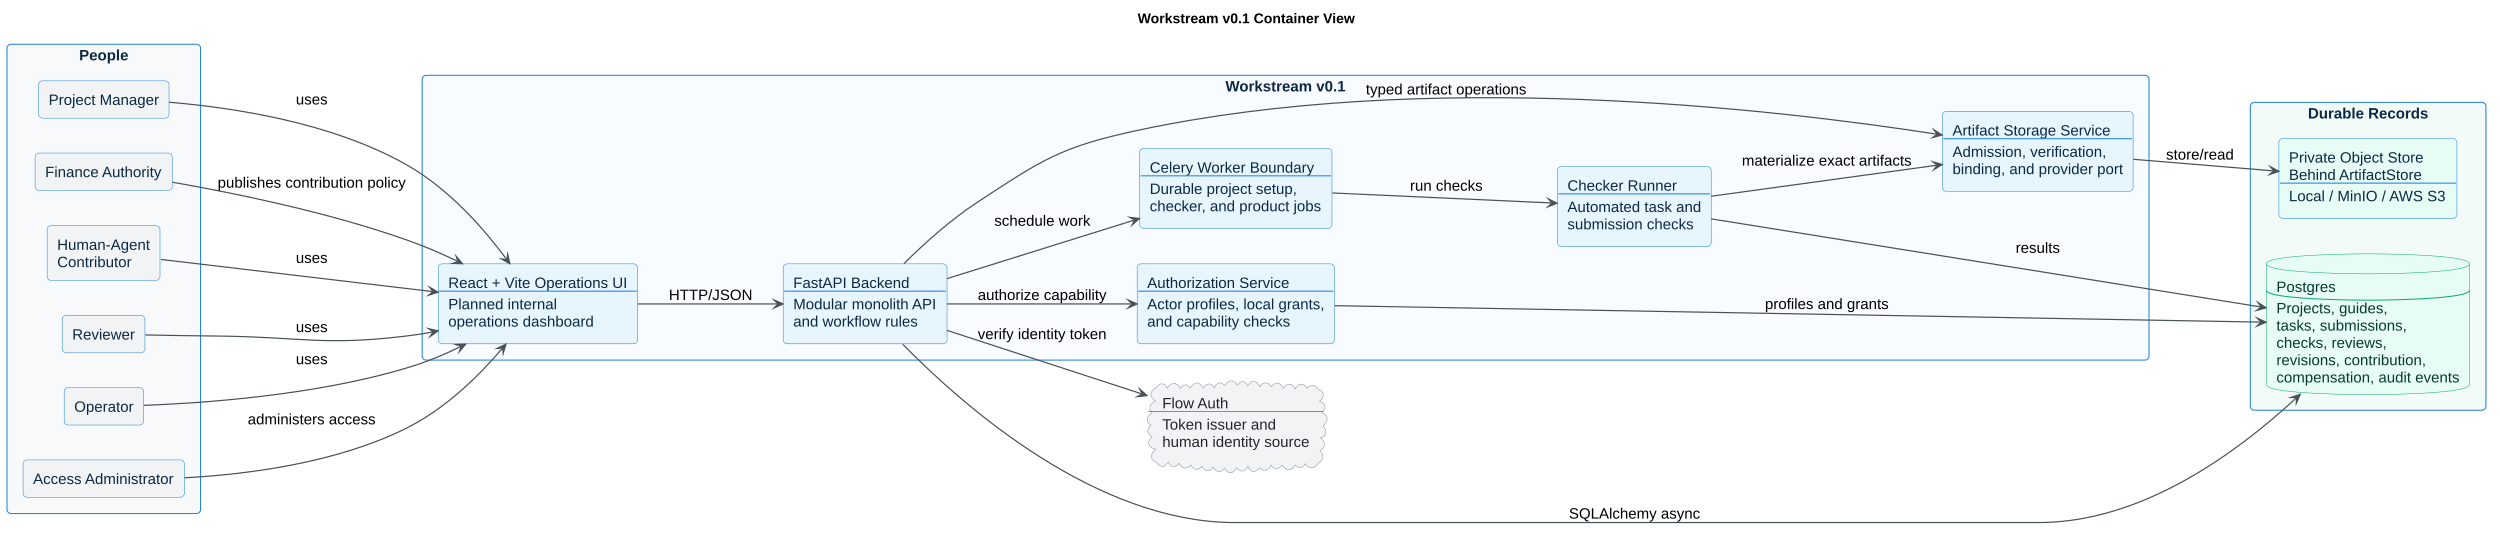
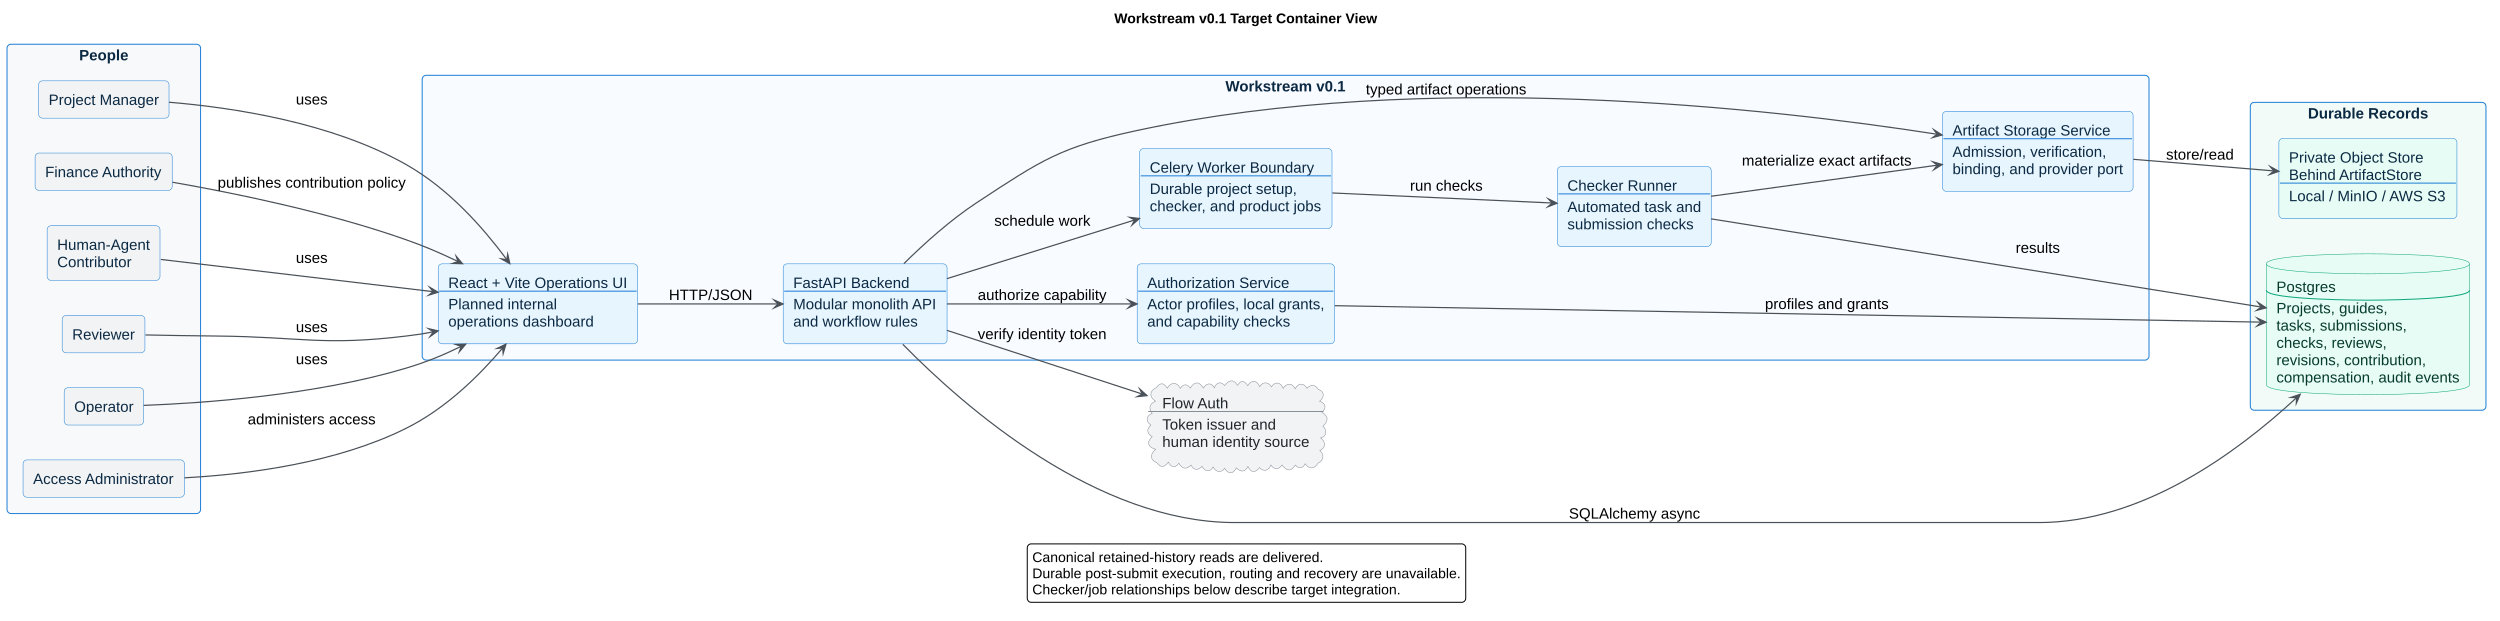
- <svg xmlns="http://www.w3.org/2000/svg" contentStyleType="text/css" data-diagram-type="DESCRIPTION" height="536px" preserveAspectRatio="none" style="width:2493px;height:536px;background:#FFFFFF;" version="1.1" viewBox="0 0 2493 536" width="2493px" zoomAndPan="magnify">
+ <svg xmlns="http://www.w3.org/2000/svg" contentStyleType="text/css" data-diagram-type="DESCRIPTION" height="619px" preserveAspectRatio="none" style="width:2493px;height:619px;background:#FFFFFF;" version="1.1" viewBox="0 0 2493 619" width="2493px" zoomAndPan="magnify">
  <defs />
  <g>
    <g class="title" data-source-line="1">
-       <text fill="#000000" font-family="Arial" font-size="14" font-weight="700" lengthAdjust="spacing" textLength="217.075" x="1134.462" y="23.132">Workstream v0.1 Container View</text>
+       <text fill="#000000" font-family="Arial" font-size="14" font-weight="700" lengthAdjust="spacing" textLength="263.751" x="1111.124" y="23.132">Workstream v0.1 Target Container View</text>
    </g>
    <g class="cluster" data-qualified-name="People" data-source-line="29" id="ent0001">
      <rect fill="#F8F9FA" height="468" rx="4" ry="4" style="stroke:#1C7ED6;stroke-width:1;" width="193" x="7" y="44.099" />
      <text fill="#0B2942" font-family="Arial" font-size="15" font-weight="700" lengthAdjust="spacing" textLength="49.182" x="78.909" y="60.169">People</text>
    </g>
    <g class="cluster" data-qualified-name="Workstream v0.1" data-source-line="40" id="ent0009">
      <rect fill="#F8FBFF" height="284" rx="4" ry="4" style="stroke:#1C7ED6;stroke-width:1;" width="1722" x="421" y="75.099" />
      <text fill="#0B2942" font-family="Arial" font-size="15" font-weight="700" lengthAdjust="spacing" textLength="120.059" x="1221.971" y="91.168">Workstream v0.1</text>
    </g>
    <g class="cluster" data-qualified-name="Durable Records" data-source-line="49" id="ent0016">
      <rect fill="#F2FBF7" height="307" rx="4" ry="4" style="stroke:#1C7ED6;stroke-width:1;" width="235" x="2244" y="102.099" />
      <text fill="#0B2942" font-family="Arial" font-size="15" font-weight="700" lengthAdjust="spacing" textLength="120.037" x="2301.482" y="118.168">Durable Records</text>
    </g>
    <g class="entity" data-qualified-name="People.project_manager" data-source-line="30" id="ent0002">
      <rect fill="#F1F3F5" height="37.248" rx="4" ry="4" style="stroke:#1C7ED6;stroke-width:0.5;" width="130.054" x="38.5" y="80.599" />
      <text fill="#0B2942" font-family="Arial" font-size="15" lengthAdjust="spacing" textLength="110.054" x="48.5" y="104.668">Project Manager</text>
    </g>
    <g class="entity" data-qualified-name="People.finance_authority" data-source-line="31" id="ent0003">
      <rect fill="#F1F3F5" height="37.248" rx="4" ry="4" style="stroke:#1C7ED6;stroke-width:0.5;" width="136.726" x="35" y="152.599" />
      <text fill="#0B2942" font-family="Arial" font-size="15" lengthAdjust="spacing" textLength="116.726" x="45" y="176.668">Finance Authority</text>
    </g>
    <g class="entity" data-qualified-name="People.contributor" data-source-line="32" id="ent0004">
      <rect fill="#F1F3F5" height="54.497" rx="4" ry="4" style="stroke:#1C7ED6;stroke-width:0.5;" width="112.549" x="47" y="225.099" />
      <text fill="#0B2942" font-family="Arial" font-size="15" lengthAdjust="spacing" textLength="92.549" x="57" y="249.168">Human-Agent</text>
      <text fill="#0B2942" font-family="Arial" font-size="15" lengthAdjust="spacing" textLength="74.202" x="57" y="266.417">Contributor</text>
    </g>
    <g class="entity" data-qualified-name="People.reviewer" data-source-line="33" id="ent0005">
      <rect fill="#F1F3F5" height="37.248" rx="4" ry="4" style="stroke:#1C7ED6;stroke-width:0.5;" width="82.519" x="62" y="314.599" />
      <text fill="#0B2942" font-family="Arial" font-size="15" lengthAdjust="spacing" textLength="62.52" x="72" y="338.668">Reviewer</text>
    </g>
    <g class="entity" data-qualified-name="People.operator" data-source-line="34" id="ent0006">
      <rect fill="#F1F3F5" height="37.248" rx="4" ry="4" style="stroke:#1C7ED6;stroke-width:0.5;" width="79.194" x="64" y="386.599" />
      <text fill="#0B2942" font-family="Arial" font-size="15" lengthAdjust="spacing" textLength="59.194" x="74" y="410.668">Operator</text>
    </g>
    <g class="entity" data-qualified-name="People.access_administrator" data-source-line="35" id="ent0007">
      <rect fill="#F1F3F5" height="37.248" rx="4" ry="4" style="stroke:#1C7ED6;stroke-width:0.5;" width="160.874" x="23" y="458.599" />
      <text fill="#0B2942" font-family="Arial" font-size="15" lengthAdjust="spacing" textLength="140.874" x="33" y="482.668">Access Administrator</text>
    </g>
    <g class="entity" data-qualified-name="Workstream v0.1.frontend" data-source-line="41" id="ent0010">
      <rect fill="#E7F5FF" height="79.746" rx="4" ry="4" style="stroke:#1C7ED6;stroke-width:0.5;" width="198.835" x="437" y="263.099" />
      <text fill="#0B2942" font-family="Arial" font-size="15" lengthAdjust="spacing" textLength="178.835" x="447" y="287.168">React + Vite Operations UI</text>
      <line style="stroke:#1C7ED6;stroke-width:1;" x1="438" x2="634.835" y1="290.347" y2="290.347" />
      <text fill="#0B2942" font-family="Arial" font-size="15" lengthAdjust="spacing" textLength="108.413" x="447" y="308.417">Planned internal</text>
      <text fill="#0B2942" font-family="Arial" font-size="15" lengthAdjust="spacing" textLength="145.107" x="447" y="325.666">operations dashboard</text>
    </g>
    <g class="entity" data-qualified-name="Workstream v0.1.api" data-source-line="42" id="ent0011">
      <rect fill="#E7F5FF" height="79.746" rx="4" ry="4" style="stroke:#1C7ED6;stroke-width:0.5;" width="163.401" x="781" y="263.099" />
      <text fill="#0B2942" font-family="Arial" font-size="15" lengthAdjust="spacing" textLength="115.891" x="791" y="287.168">FastAPI Backend</text>
      <line style="stroke:#1C7ED6;stroke-width:1;" x1="782" x2="943.401" y1="290.347" y2="290.347" />
      <text fill="#0B2942" font-family="Arial" font-size="15" lengthAdjust="spacing" textLength="143.401" x="791" y="308.417">Modular monolith API</text>
      <text fill="#0B2942" font-family="Arial" font-size="15" lengthAdjust="spacing" textLength="124.219" x="791" y="325.666">and workflow rules</text>
    </g>
    <g class="entity" data-qualified-name="Workstream v0.1.authorization" data-source-line="43" id="ent0012">
      <rect fill="#E7F5FF" height="79.746" rx="4" ry="4" style="stroke:#1C7ED6;stroke-width:0.5;" width="196.741" x="1134" y="263.099" />
      <text fill="#0B2942" font-family="Arial" font-size="15" lengthAdjust="spacing" textLength="141.738" x="1144" y="287.168">Authorization Service</text>
      <line style="stroke:#1C7ED6;stroke-width:1;" x1="1135" x2="1329.741" y1="290.347" y2="290.347" />
      <text fill="#0B2942" font-family="Arial" font-size="15" lengthAdjust="spacing" textLength="176.741" x="1144" y="308.417">Actor profiles, local grants,</text>
      <text fill="#0B2942" font-family="Arial" font-size="15" lengthAdjust="spacing" textLength="142.581" x="1144" y="325.666">and capability checks</text>
    </g>
    <g class="entity" data-qualified-name="Workstream v0.1.jobs" data-source-line="44" id="ent0013">
      <rect fill="#E7F5FF" height="79.746" rx="4" ry="4" style="stroke:#1C7ED6;stroke-width:0.5;" width="191.768" x="1136.5" y="148.099" />
      <text fill="#0B2942" font-family="Arial" font-size="15" lengthAdjust="spacing" textLength="164.224" x="1146.5" y="172.168">Celery Worker Boundary</text>
      <line style="stroke:#1C7ED6;stroke-width:1;" x1="1137.5" x2="1327.268" y1="175.347" y2="175.347" />
      <text fill="#0B2942" font-family="Arial" font-size="15" lengthAdjust="spacing" textLength="146.748" x="1146.5" y="193.417">Durable project setup,</text>
      <text fill="#0B2942" font-family="Arial" font-size="15" lengthAdjust="spacing" textLength="171.768" x="1146.5" y="210.666">checker, and product jobs</text>
    </g>
    <g class="entity" data-qualified-name="Workstream v0.1.checker" data-source-line="45" id="ent0014">
      <rect fill="#E7F5FF" height="79.746" rx="4" ry="4" style="stroke:#1C7ED6;stroke-width:0.5;" width="153.418" x="1553" y="166.099" />
      <text fill="#0B2942" font-family="Arial" font-size="15" lengthAdjust="spacing" textLength="109.219" x="1563" y="190.168">Checker Runner</text>
      <line style="stroke:#1C7ED6;stroke-width:1;" x1="1554" x2="1705.418" y1="193.347" y2="193.347" />
      <text fill="#0B2942" font-family="Arial" font-size="15" lengthAdjust="spacing" textLength="133.418" x="1563" y="211.417">Automated task and</text>
      <text fill="#0B2942" font-family="Arial" font-size="15" lengthAdjust="spacing" textLength="125.881" x="1563" y="228.666">submission checks</text>
    </g>
    <g class="entity" data-qualified-name="Workstream v0.1.storage_adapter" data-source-line="46" id="ent0015">
      <rect fill="#E7F5FF" height="79.746" rx="4" ry="4" style="stroke:#1C7ED6;stroke-width:0.5;" width="190.112" x="1937" y="111.099" />
      <text fill="#0B2942" font-family="Arial" font-size="15" lengthAdjust="spacing" textLength="157.566" x="1947" y="135.168">Artifact Storage Service</text>
      <line style="stroke:#1C7ED6;stroke-width:1;" x1="1938" x2="2126.112" y1="138.347" y2="138.347" />
      <text fill="#0B2942" font-family="Arial" font-size="15" lengthAdjust="spacing" textLength="153.391" x="1947" y="156.417">Admission, verification,</text>
      <text fill="#0B2942" font-family="Arial" font-size="15" lengthAdjust="spacing" textLength="170.112" x="1947" y="173.666">binding, and provider port</text>
    </g>
    <g class="entity" data-qualified-name="Durable Records.postgres" data-source-line="50" id="ent0017">
      <path d="M2260,263.099 C2260,253.099 2361.307,253.099 2361.307,253.099 C2361.307,253.099 2462.615,253.099 2462.615,263.099 L2462.615,383.59 C2462.615,393.59 2361.307,393.59 2361.307,393.59 C2361.307,393.59 2260,393.59 2260,383.59 L2260,263.099" fill="#E6FCF5" style="stroke:#0CA678;stroke-width:0.5;" />
      <path d="M2260,263.099 C2260,273.099 2361.307,273.099 2361.307,273.099 C2361.307,273.099 2462.615,273.099 2462.615,263.099" fill="none" style="stroke:#0CA678;stroke-width:0.5;" />
      <text fill="#063B2C" font-family="Arial" font-size="15" lengthAdjust="spacing" textLength="59.194" x="2270" y="291.168">Postgres</text>
      <path d="M2260,289.347 C2260,299.347 2361.307,299.347 2361.307,299.347 C2361.307,299.347 2462.615,299.347 2462.615,289.347" fill="none" style="stroke:#0CA678;stroke-width:1;" />
      <text fill="#063B2C" font-family="Arial" font-size="15" lengthAdjust="spacing" textLength="110.889" x="2270" y="312.417">Projects, guides,</text>
      <text fill="#063B2C" font-family="Arial" font-size="15" lengthAdjust="spacing" textLength="130.042" x="2270" y="329.666">tasks, submissions,</text>
      <text fill="#063B2C" font-family="Arial" font-size="15" lengthAdjust="spacing" textLength="110.032" x="2270" y="346.914">checks, reviews,</text>
      <text fill="#063B2C" font-family="Arial" font-size="15" lengthAdjust="spacing" textLength="149.238" x="2270" y="364.163">revisions, contribution,</text>
      <text fill="#063B2C" font-family="Arial" font-size="15" lengthAdjust="spacing" textLength="182.615" x="2270" y="381.411">compensation, audit events</text>
    </g>
    <g class="entity" data-qualified-name="Durable Records.file_store" data-source-line="51" id="ent0018">
      <rect fill="#E6FCF5" height="79.746" rx="4" ry="4" style="stroke:#1C7ED6;stroke-width:0.5;" width="177.551" x="2272.5" y="138.099" />
      <text fill="#0B2942" font-family="Arial" font-size="15" lengthAdjust="spacing" textLength="134.224" x="2282.5" y="162.168">Private Object Store</text>
      <text fill="#0B2942" font-family="Arial" font-size="15" lengthAdjust="spacing" textLength="133.403" x="2282.5" y="179.417">Behind ArtifactStore</text>
      <line style="stroke:#1C7ED6;stroke-width:1;" x1="2273.5" x2="2449.051" y1="182.596" y2="182.596" />
      <text fill="#0B2942" font-family="Arial" font-size="15" lengthAdjust="spacing" textLength="157.551" x="2282.5" y="200.666">Local / MinIO / AWS S3</text>
    </g>
    <g class="entity" data-qualified-name="flow_auth" data-source-line="38" id="ent0008">
      <path d="M1153.128,386.503 C1157.098,381.221 1160.562,381.464 1163.976,387.058 C1167.465,380.976 1173.674,380.582 1176.984,387.239 C1180.12,382.717 1183.615,382.534 1186.966,386.999 C1190.928,380.331 1195.818,380.029 1199.912,386.872 C1202.956,382.138 1207.726,380.974 1210.983,386.644 C1213.006,381.29 1217.12,380.013 1221.283,384.377 C1225.398,379.108 1229.744,377.423 1234.016,384.212 C1237.586,378.769 1240.974,379.454 1244.218,384.528 C1248.247,378.389 1253.233,379.013 1256.195,385.538 C1259.341,380.179 1264.835,380.888 1267.85,385.688 C1271.638,380.055 1277.226,381.155 1279.525,387.18 C1282.974,382.072 1288.586,381.378 1291.553,387.688 C1294.714,381.715 1299.741,381.438 1303.384,387.203 C1306.922,383.037 1311.884,383.493 1314.543,388.297 C1321.373,390.696 1320.628,396.414 1315.891,400.132 C1322.076,402.106 1323.113,406.828 1318.207,411.136 C1325.267,415.303 1324.624,419.831 1319.271,424.954 C1323.4,428.883 1323.456,434.946 1316.922,436.752 C1321.965,440.455 1322.454,446.257 1316.174,449.285 C1320.811,453.198 1320.064,459.149 1314.515,461.701 C1310.818,467.651 1305.892,468.521 1301.48,462.478 C1299.331,467.135 1294.96,467.85 1291.673,463.753 C1287.043,470.91 1283.021,469.553 1278.405,463.739 C1275.04,468.66 1270.6,468.564 1267.266,463.704 C1265.549,469.059 1260.157,471.18 1256.071,466.293 C1251.751,471.728 1247.546,471.841 1244.422,465.144 C1241.618,471.035 1236.974,470.943 1232.935,466.519 C1229.733,472.907 1224.955,473.176 1221.174,467.063 C1217.633,472.092 1212.101,470.611 1209.768,465.679 C1206.563,471.298 1201.247,470.265 1198.696,465.013 C1194.703,469.207 1190.673,469.428 1187.737,463.83 C1182.976,468.601 1178.737,467.505 1175.544,461.975 C1171.977,467.337 1167.485,466.177 1165.139,460.793 C1161.519,465.742 1157.887,467.109 1153.654,461.458 C1145.892,458.092 1147.325,452.552 1152.383,447.978 C1144.952,446.198 1143.031,440.924 1148.903,435.45 C1143.73,432.182 1143.09,428.223 1147.618,423.878 C1142.263,420.214 1142.785,414.67 1148.905,412.279 C1145.104,406.846 1146.225,402.824 1152.236,400.068 C1145.931,395.931 1146.062,389.761 1153.128,386.503" fill="#F1F3F5" style="stroke:#868E96;stroke-width:0.5;" />
      <text fill="#212529" font-family="Arial" font-size="15" lengthAdjust="spacing" textLength="66.694" x="1159" y="407.168">Flow Auth</text>
      <line style="stroke:#868E96;stroke-width:1;" x1="1145" x2="1319.748" y1="410.347" y2="410.347" />
      <text fill="#212529" font-family="Arial" font-size="15" lengthAdjust="spacing" textLength="115.064" x="1159" y="428.417">Token issuer and</text>
      <text fill="#212529" font-family="Arial" font-size="15" lengthAdjust="spacing" textLength="146.748" x="1159" y="445.666">human identity source</text>
    </g>
    <g class="link" data-entity-1="ent0002" data-entity-2="ent0010" data-link-type="dependency" data-source-line="54" id="lnk19">
      <path d="M168.52,101.949 C232.18,107.209 330.79,122.099 405,164.099 C447.78,188.309 481.86,227.184 505.44,258.944" fill="none" id="project_manager-to-frontend" style="stroke:#495057;stroke-width:1.2;" />
      <polygon fill="#495057" points="508.42,262.959,506.267,253.348,505.44,258.944,499.843,258.117,508.42,262.959" style="stroke:#495057;stroke-width:1.2;stroke-linejoin:miter;stroke-miterlimit:10;" />
      <text fill="#000000" font-family="Arial" font-size="15" lengthAdjust="spacing" textLength="31.685" x="295" y="104.168">uses</text>
    </g>
    <g class="link" data-entity-1="ent0003" data-entity-2="ent0010" data-link-type="dependency" data-source-line="55" id="lnk20">
      <path d="M172,181.719 C233.75,192.519 327.07,211.599 405,239.099 C423.68,245.689 438.666,252.087 456.726,260.797" fill="none" id="finance_authority-to-frontend" style="stroke:#495057;stroke-width:1.2;" />
      <polygon fill="#495057" points="461.23,262.969,454.861,255.456,456.726,260.797,451.386,262.662,461.23,262.969" style="stroke:#495057;stroke-width:1.2;stroke-linejoin:miter;stroke-miterlimit:10;" />
      <text fill="#000000" font-family="Arial" font-size="15" lengthAdjust="spacing" textLength="187.61" x="217" y="187.168">publishes contribution policy</text>
    </g>
    <g class="link" data-entity-1="ent0004" data-entity-2="ent0010" data-link-type="dependency" data-source-line="56" id="lnk21">
      <path d="M160.4,258.719 C230.33,266.989 346.295,280.711 431.915,290.841" fill="none" id="contributor-to-frontend" style="stroke:#495057;stroke-width:1.2;" />
      <polygon fill="#495057" points="436.88,291.429,428.412,286.399,431.915,290.841,427.472,294.344,436.88,291.429" style="stroke:#495057;stroke-width:1.2;stroke-linejoin:miter;stroke-miterlimit:10;" />
      <text fill="#000000" font-family="Arial" font-size="15" lengthAdjust="spacing" textLength="31.685" x="295" y="262.168">uses</text>
    </g>
    <g class="link" data-entity-1="ent0005" data-entity-2="ent0010" data-link-type="dependency" data-source-line="57" id="lnk22">
      <path d="M145.01,333.999 C166.17,334.429 192.48,334.889 216,335.099 C300,335.849 321.61,345.179 405,335.099 C415.42,333.839 421.305,333.01 432.015,330.889" fill="none" id="reviewer-to-frontend" style="stroke:#495057;stroke-width:1.2;" />
      <polygon fill="#495057" points="436.92,329.919,427.315,327.742,432.015,330.889,428.868,335.59,436.92,329.919" style="stroke:#495057;stroke-width:1.2;stroke-linejoin:miter;stroke-miterlimit:10;" />
      <text fill="#000000" font-family="Arial" font-size="15" lengthAdjust="spacing" textLength="31.685" x="295" y="331.168">uses</text>
    </g>
    <g class="link" data-entity-1="ent0006" data-entity-2="ent0010" data-link-type="dependency" data-source-line="58" id="lnk23">
      <path d="M143.29,404.249 C201.36,402.089 313.82,394.399 405,367.099 C424.94,361.129 441.092,354.543 459.912,345.403" fill="none" id="operator-to-frontend" style="stroke:#495057;stroke-width:1.2;" />
      <polygon fill="#495057" points="464.41,343.219,454.567,343.552,459.912,345.403,458.062,350.748,464.41,343.219" style="stroke:#495057;stroke-width:1.2;stroke-linejoin:miter;stroke-miterlimit:10;" />
      <text fill="#000000" font-family="Arial" font-size="15" lengthAdjust="spacing" textLength="31.685" x="295" y="363.168">uses</text>
    </g>
    <g class="link" data-entity-1="ent0007" data-entity-2="ent0010" data-link-type="dependency" data-source-line="59" id="lnk24">
      <path d="M184.02,476.469 C246.97,473.079 335.54,461.719 405,427.099 C444.72,407.299 477.284,375.122 501.294,346.992" fill="none" id="access_administrator-to-frontend" style="stroke:#495057;stroke-width:1.2;" />
      <polygon fill="#495057" points="504.54,343.189,495.655,347.437,501.294,346.992,501.74,352.631,504.54,343.189" style="stroke:#495057;stroke-width:1.2;stroke-linejoin:miter;stroke-miterlimit:10;" />
      <text fill="#000000" font-family="Arial" font-size="15" lengthAdjust="spacing" textLength="127.544" x="247" y="423.168">administers access</text>
    </g>
    <g class="link" data-entity-1="ent0010" data-entity-2="ent0011" data-link-type="dependency" data-source-line="61" id="lnk25">
      <path d="M636.03,303.099 C682.39,303.099 731.98,303.099 775.84,303.099" fill="none" id="frontend-to-api" style="stroke:#495057;stroke-width:1.2;" />
      <polygon fill="#495057" points="780.84,303.099,771.84,299.099,775.84,303.099,771.84,307.099,780.84,303.099" style="stroke:#495057;stroke-width:1.2;stroke-linejoin:miter;stroke-miterlimit:10;" />
      <text fill="#000000" font-family="Arial" font-size="15" lengthAdjust="spacing" textLength="83.335" x="667" y="299.168">HTTP/JSON</text>
    </g>
    <g class="link" data-entity-1="ent0011" data-entity-2="ent0008" data-link-type="dependency" data-source-line="62" id="lnk26">
      <path d="M944.26,329.429 C1003.29,348.679 1078.526,373.219 1139.106,392.969" fill="none" id="api-to-flow_auth" style="stroke:#495057;stroke-width:1.2;" />
      <polygon fill="#495057" points="1143.86,394.519,1136.543,387.926,1139.106,392.969,1134.063,395.532,1143.86,394.519" style="stroke:#495057;stroke-width:1.2;stroke-linejoin:miter;stroke-miterlimit:10;" />
      <text fill="#000000" font-family="Arial" font-size="15" lengthAdjust="spacing" textLength="128.394" x="975" y="338.168">verify identity token</text>
    </g>
    <g class="link" data-entity-1="ent0011" data-entity-2="ent0012" data-link-type="dependency" data-source-line="63" id="lnk27">
      <path d="M944.26,303.099 C1000.12,303.099 1069.74,303.099 1128.92,303.099" fill="none" id="api-to-authorization" style="stroke:#495057;stroke-width:1.2;" />
      <polygon fill="#495057" points="1133.92,303.099,1124.92,299.099,1128.92,303.099,1124.92,307.099,1133.92,303.099" style="stroke:#495057;stroke-width:1.2;stroke-linejoin:miter;stroke-miterlimit:10;" />
      <text fill="#000000" font-family="Arial" font-size="15" lengthAdjust="spacing" textLength="128.408" x="975" y="299.168">authorize capability</text>
    </g>
    <g class="link" data-entity-1="ent0012" data-entity-2="ent0017" data-link-type="dependency" data-source-line="64" id="lnk28">
      <path d="M1331.05,304.829 C1543.21,308.599 2039.721,317.41 2254.751,321.22" fill="none" id="authorization-to-postgres" style="stroke:#495057;stroke-width:1.2;" />
      <polygon fill="#495057" points="2259.75,321.309,2250.822,317.15,2254.751,321.22,2250.68,325.149,2259.75,321.309" style="stroke:#495057;stroke-width:1.2;stroke-linejoin:miter;stroke-miterlimit:10;" />
      <text fill="#000000" font-family="Arial" font-size="15" lengthAdjust="spacing" textLength="123.406" x="1760" y="308.168">profiles and grants</text>
    </g>
    <g class="link" data-entity-1="ent0011" data-entity-2="ent0017" data-link-type="dependency" data-source-line="65" id="lnk29">
      <path d="M900.27,343.339 C962.06,406.329 1093.57,521.099 1231.5,521.099 C1231.5,521.099 1231.5,521.099 2033,521.099 C2134.82,521.099 2228.426,453.531 2290.106,396.58" fill="none" id="api-to-postgres" style="stroke:#495057;stroke-width:1.2;" />
      <polygon fill="#495057" points="2293.78,393.189,2284.454,396.355,2290.106,396.58,2289.881,402.233,2293.78,393.189" style="stroke:#495057;stroke-width:1.2;stroke-linejoin:miter;stroke-miterlimit:10;" />
      <text fill="#000000" font-family="Arial" font-size="15" lengthAdjust="spacing" textLength="130.884" x="1564.5" y="517.168">SQLAlchemy async</text>
    </g>
    <g class="link" data-entity-1="ent0011" data-entity-2="ent0015" data-link-type="dependency" data-source-line="66" id="lnk30">
      <path d="M901.36,262.879 C921.6,242.889 947.72,219.379 974,202.099 C1039.15,159.259 1057.76,146.459 1134,130.099 C1421.09,68.479 1766.789,108.22 1931.739,133.87" fill="none" id="api-to-storage_adapter" style="stroke:#495057;stroke-width:1.2;" />
      <polygon fill="#495057" points="1936.68,134.639,1928.401,129.303,1931.739,133.87,1927.172,137.208,1936.68,134.639" style="stroke:#495057;stroke-width:1.2;stroke-linejoin:miter;stroke-miterlimit:10;" />
      <text fill="#000000" font-family="Arial" font-size="15" lengthAdjust="spacing" textLength="160.093" x="1362" y="94.168">typed artifact operations</text>
    </g>
    <g class="link" data-entity-1="ent0011" data-entity-2="ent0013" data-link-type="dependency" data-source-line="67" id="lnk31">
      <path d="M944.26,277.859 C1000.86,260.179 1071.948,237.96 1131.498,219.35" fill="none" id="api-to-jobs" style="stroke:#495057;stroke-width:1.2;" />
      <polygon fill="#495057" points="1136.27,217.859,1126.487,216.725,1131.498,219.35,1128.873,224.361,1136.27,217.859" style="stroke:#495057;stroke-width:1.2;stroke-linejoin:miter;stroke-miterlimit:10;" />
      <text fill="#000000" font-family="Arial" font-size="15" lengthAdjust="spacing" textLength="95.881" x="991.5" y="225.168">schedule work</text>
    </g>
    <g class="link" data-entity-1="ent0013" data-entity-2="ent0014" data-link-type="dependency" data-source-line="68" id="lnk32">
      <path d="M1328.62,192.429 C1397.33,195.569 1483.895,199.511 1547.705,202.421" fill="none" id="jobs-to-checker" style="stroke:#495057;stroke-width:1.2;" />
      <polygon fill="#495057" points="1552.7,202.649,1543.892,198.243,1547.705,202.421,1543.527,206.234,1552.7,202.649" style="stroke:#495057;stroke-width:1.2;stroke-linejoin:miter;stroke-miterlimit:10;" />
      <text fill="#000000" font-family="Arial" font-size="15" lengthAdjust="spacing" textLength="72.532" x="1406" y="190.168">run checks</text>
    </g>
    <g class="link" data-entity-1="ent0014" data-entity-2="ent0017" data-link-type="dependency" data-source-line="69" id="lnk33">
      <path d="M1706.21,218.239 C1838.52,239.439 2106.843,282.447 2254.913,306.177" fill="none" id="checker-to-postgres" style="stroke:#495057;stroke-width:1.2;" />
      <polygon fill="#495057" points="2259.85,306.969,2251.596,301.595,2254.913,306.177,2250.33,309.494,2259.85,306.969" style="stroke:#495057;stroke-width:1.2;stroke-linejoin:miter;stroke-miterlimit:10;" />
      <text fill="#000000" font-family="Arial" font-size="15" lengthAdjust="spacing" textLength="44.18" x="2010" y="252.168">results</text>
    </g>
    <g class="link" data-entity-1="ent0014" data-entity-2="ent0015" data-link-type="dependency" data-source-line="70" id="lnk34">
      <path d="M1706.3,195.689 C1771.73,186.709 1861.556,174.369 1931.847,164.719" fill="none" id="checker-to-storage_adapter" style="stroke:#495057;stroke-width:1.2;" />
      <polygon fill="#495057" points="1936.8,164.039,1927.34,161.3,1931.847,164.719,1928.428,169.226,1936.8,164.039" style="stroke:#495057;stroke-width:1.2;stroke-linejoin:miter;stroke-miterlimit:10;" />
      <text fill="#000000" font-family="Arial" font-size="15" lengthAdjust="spacing" textLength="169.226" x="1737" y="165.168">materialize exact artifacts</text>
    </g>
    <g class="link" data-entity-1="ent0015" data-entity-2="ent0018" data-link-type="dependency" data-source-line="71" id="lnk35">
      <path d="M2127.29,158.869 C2173.02,162.639 2222.637,166.728 2267.507,170.428" fill="none" id="storage_adapter-to-file_store" style="stroke:#495057;stroke-width:1.2;" />
      <polygon fill="#495057" points="2272.49,170.839,2263.849,166.113,2267.507,170.428,2263.192,174.085,2272.49,170.839" style="stroke:#495057;stroke-width:1.2;stroke-linejoin:miter;stroke-miterlimit:10;" />
      <text fill="#000000" font-family="Arial" font-size="15" lengthAdjust="spacing" textLength="67.537" x="2160" y="159.168">store/read</text>
    </g>
+     <g class="legend" data-source-line="73">
+       <rect fill="none" height="58.296" rx="4" ry="4" style="stroke:#000000;stroke-width:1;" width="437.239" x="1024.38" y="542.347" />
+       <text fill="#000000" font-family="Arial" font-size="14" lengthAdjust="spacing" textLength="290.268" x="1029.38" y="560.479">Canonical retained-history reads are delivered.</text>
+       <text fill="#000000" font-family="Arial" font-size="14" lengthAdjust="spacing" textLength="427.239" x="1029.38" y="576.578">Durable post-submit execution, routing and recovery are unavailable.</text>
+       <text fill="#000000" font-family="Arial" font-size="14" lengthAdjust="spacing" textLength="367.315" x="1029.38" y="592.676">Checker/job relationships below describe target integration.</text>
+     </g>
  </g>
</svg>
